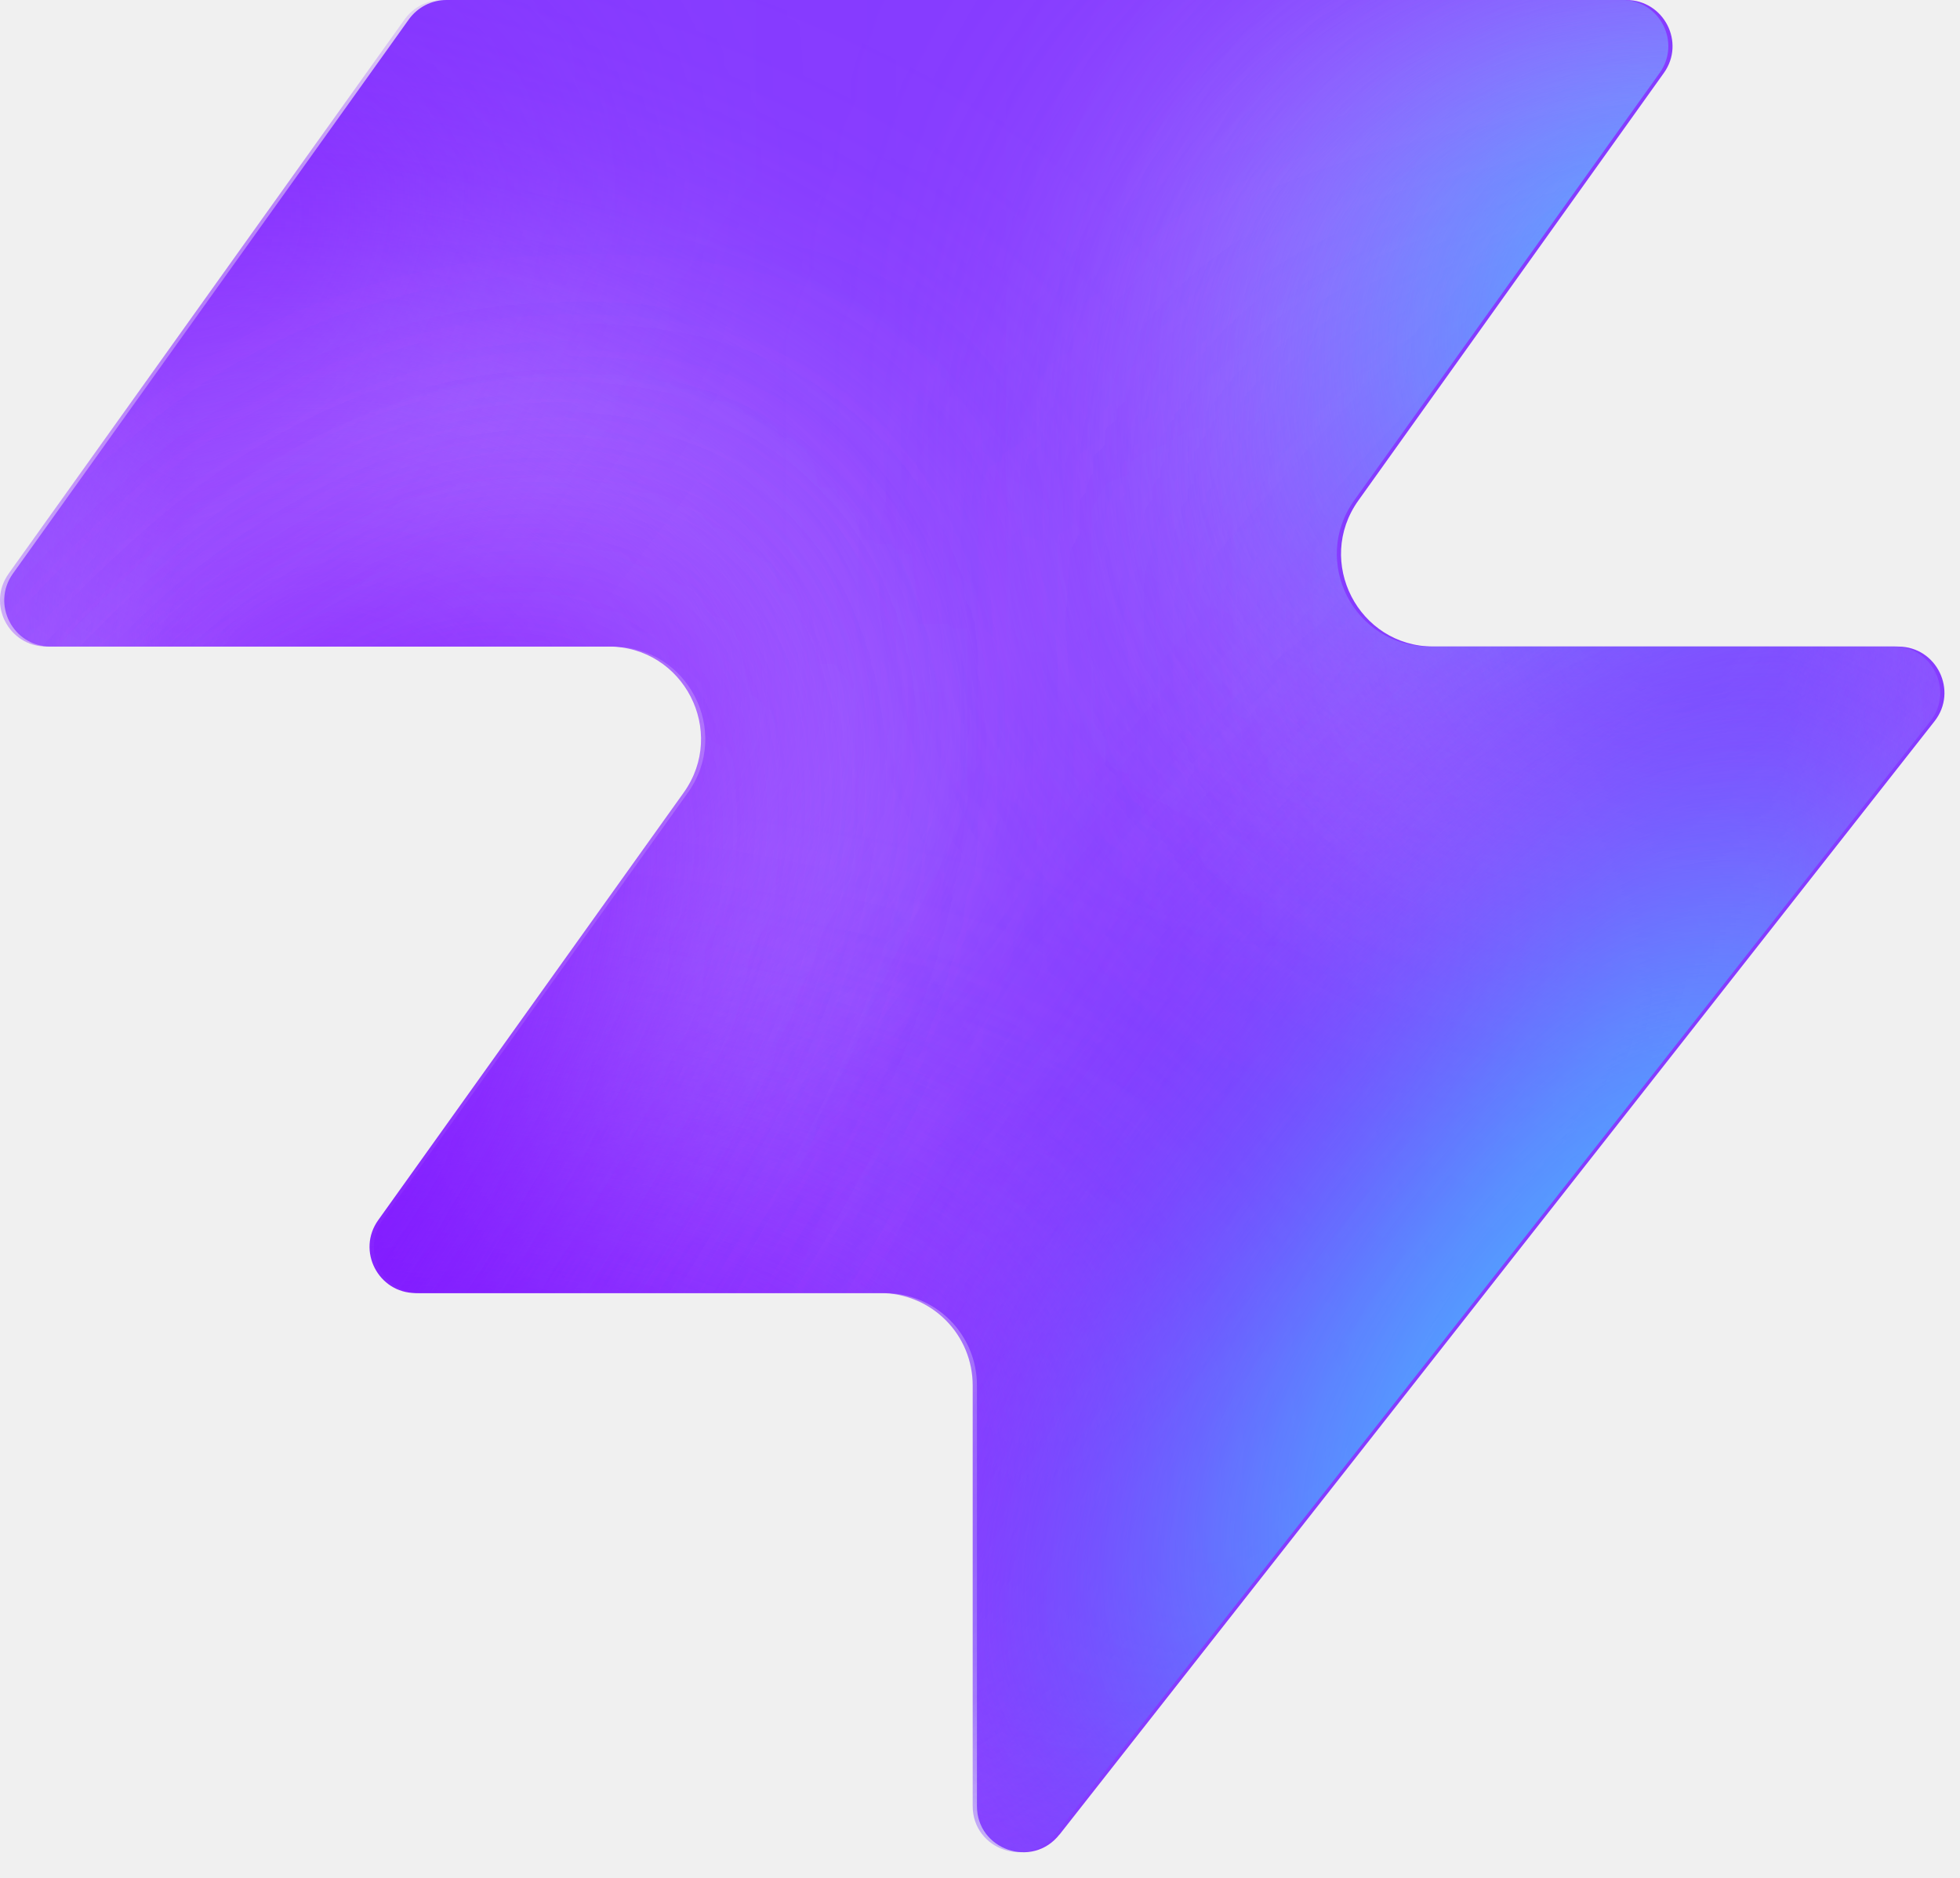
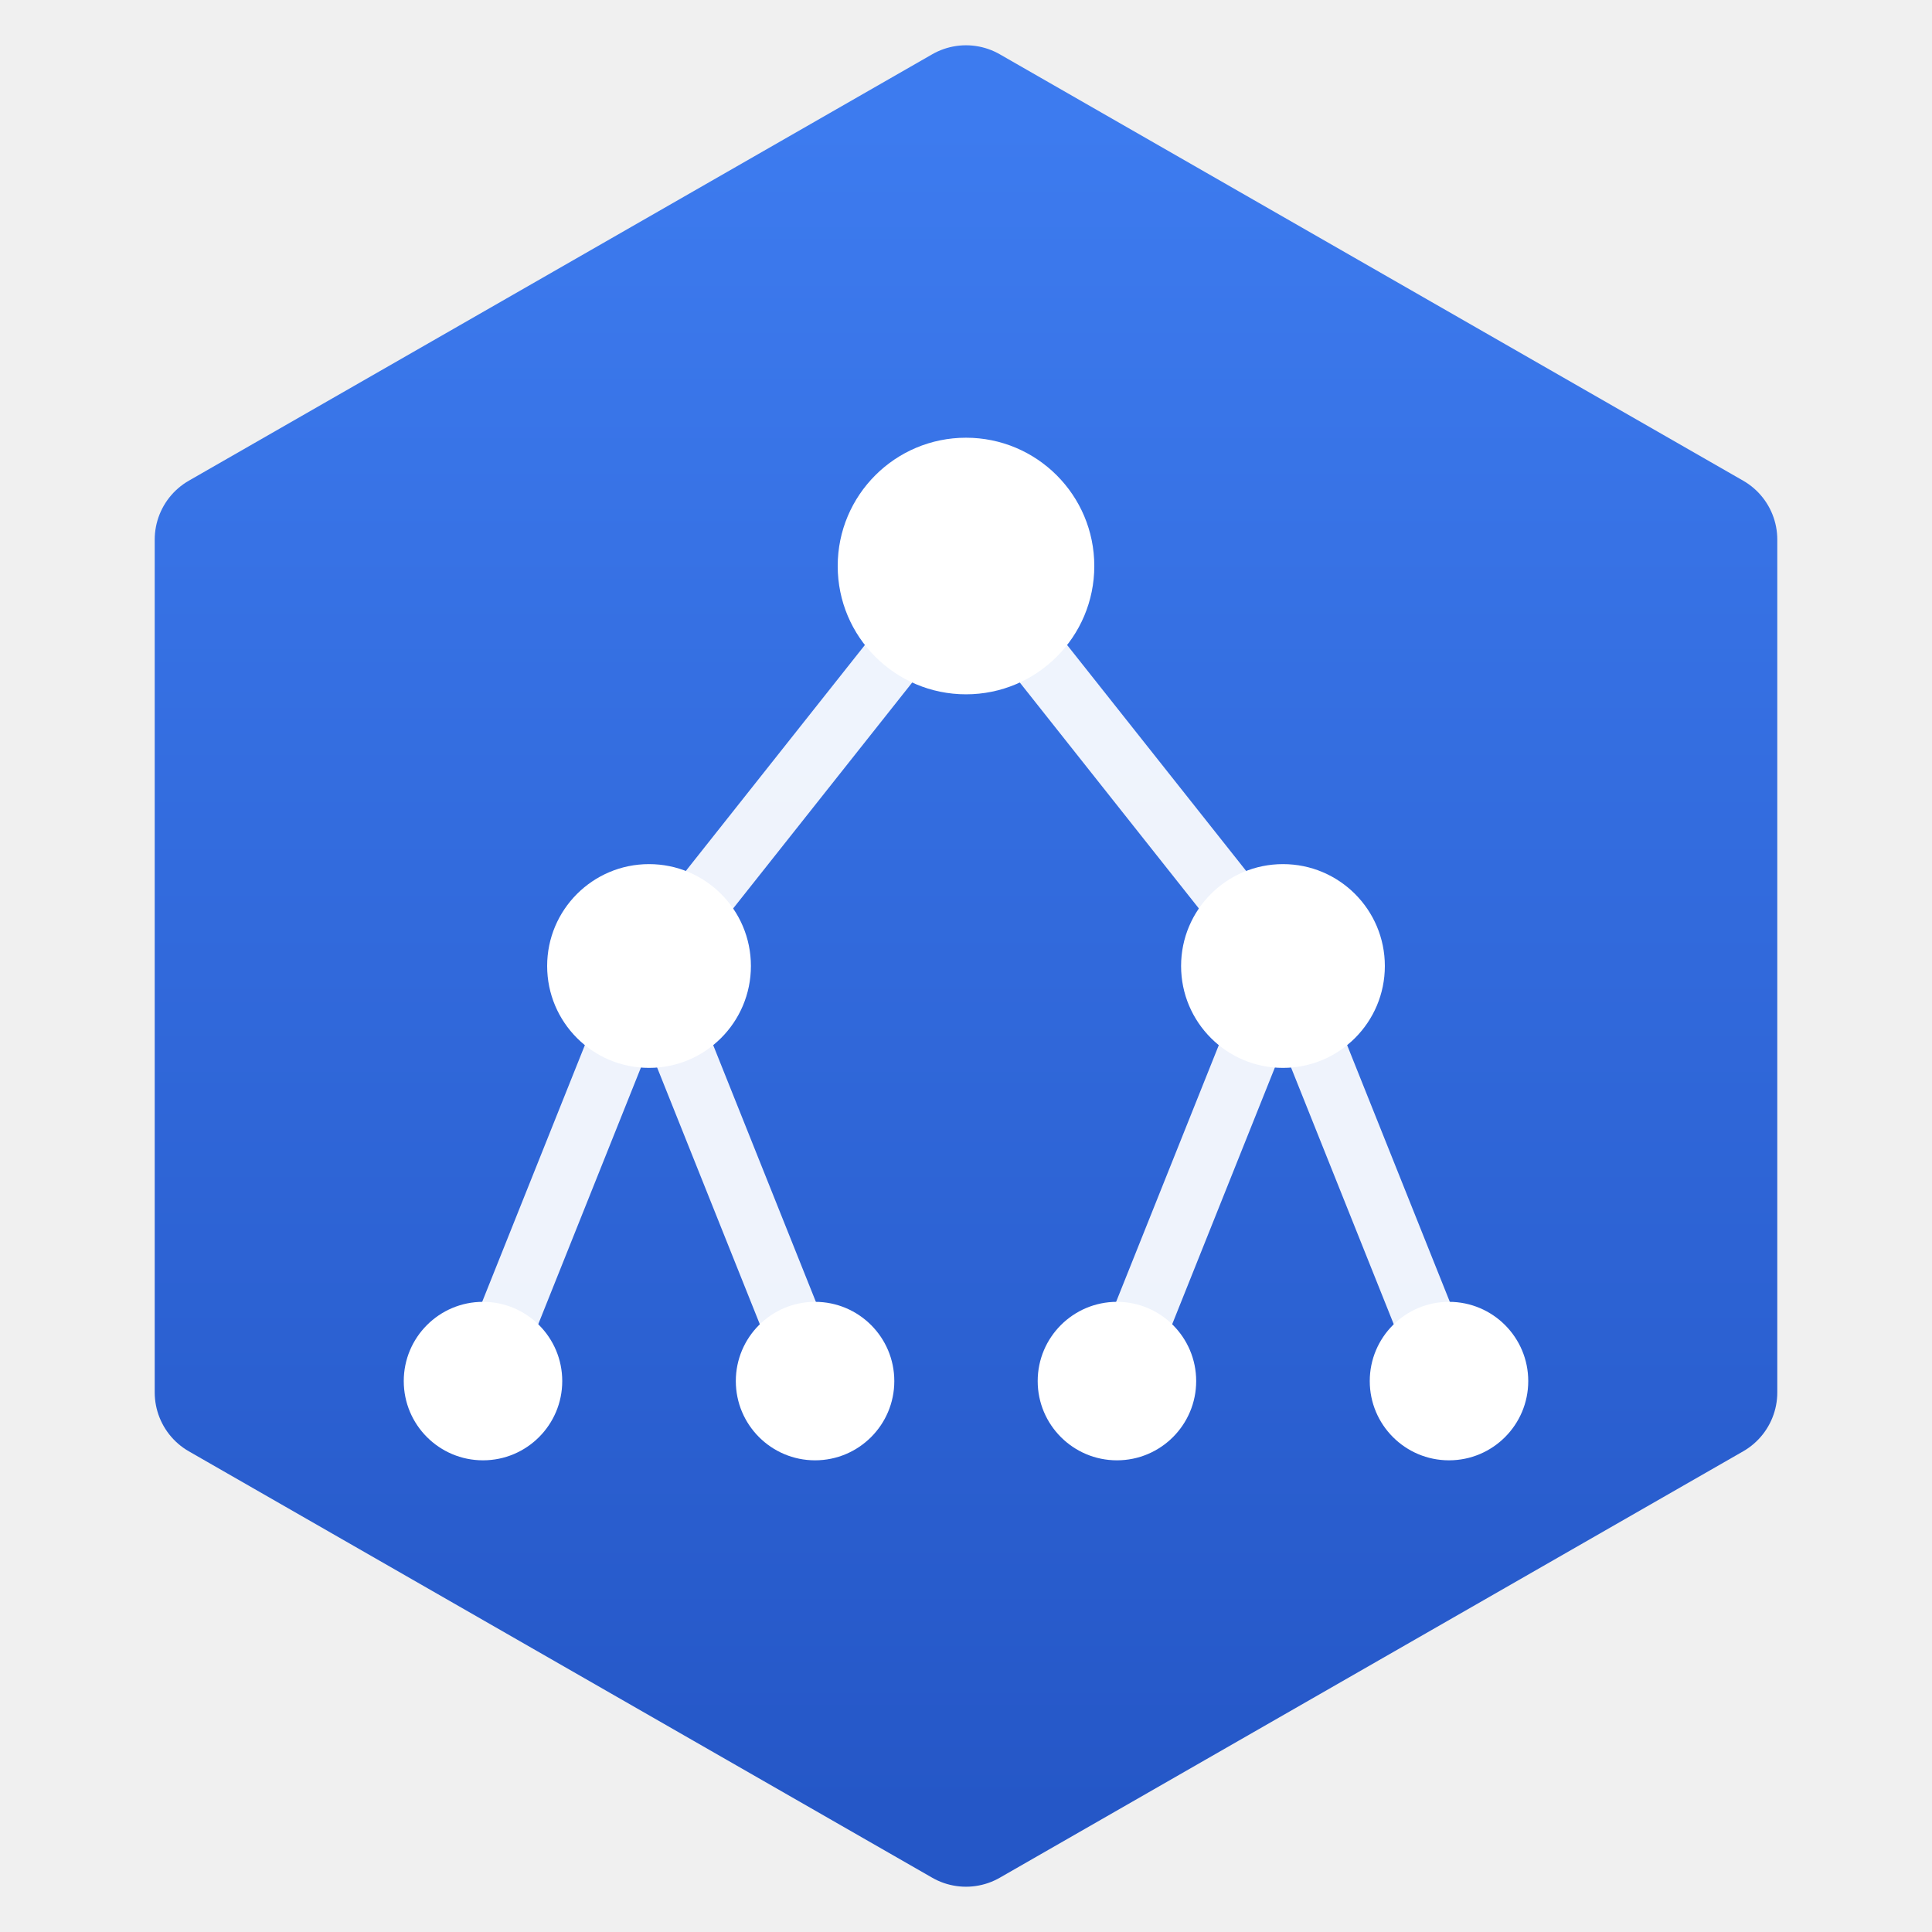
- <svg xmlns="http://www.w3.org/2000/svg" width="48" height="46" fill="none" viewBox="0 0 48 46">
-   <path fill="#863bff" d="M25.946 44.938c-.664.845-2.021.375-2.021-.698V33.937a2.26 2.26 0 0 0-2.262-2.262H10.287c-.92 0-1.456-1.04-.92-1.788l7.48-10.471c1.07-1.497 0-3.578-1.842-3.578H1.237c-.92 0-1.456-1.04-.92-1.788L10.013.474c.214-.297.556-.474.92-.474h28.894c.92 0 1.456 1.04.92 1.788l-7.48 10.471c-1.07 1.498 0 3.579 1.842 3.579h11.377c.943 0 1.473 1.088.89 1.83L25.947 44.94z" style="fill:#863bff;fill:color(display-p3 .525 .23 1);fill-opacity:1" />
-   <mask id="a" width="48" height="46" x="0" y="0" maskUnits="userSpaceOnUse" style="mask-type:alpha">
-     <path fill="#000" d="M25.842 44.938c-.664.844-2.021.375-2.021-.698V33.937a2.26 2.26 0 0 0-2.262-2.262H10.183c-.92 0-1.456-1.04-.92-1.788l7.48-10.471c1.07-1.498 0-3.579-1.842-3.579H1.133c-.92 0-1.456-1.04-.92-1.787L9.91.473c.214-.297.556-.474.92-.474h28.894c.92 0 1.456 1.04.92 1.788l-7.48 10.471c-1.07 1.498 0 3.578 1.842 3.578h11.377c.943 0 1.473 1.088.89 1.832L25.843 44.94z" style="fill:#000;fill-opacity:1" />
-   </mask>
-   <g mask="url(#a)">
-     <g filter="url(#b)">
-       <ellipse cx="5.508" cy="14.704" fill="#ede6ff" rx="5.508" ry="14.704" style="fill:#ede6ff;fill:color(display-p3 .927 .903 1);fill-opacity:1" transform="matrix(.00324 1 1 -.00324 -4.47 31.516)" />
-     </g>
-     <g filter="url(#c)">
-       <ellipse cx="10.399" cy="29.851" fill="#ede6ff" rx="10.399" ry="29.851" style="fill:#ede6ff;fill:color(display-p3 .927 .903 1);fill-opacity:1" transform="matrix(.00324 1 1 -.00324 -39.328 7.883)" />
-     </g>
-     <g filter="url(#d)">
-       <ellipse cx="5.508" cy="30.487" fill="#7e14ff" rx="5.508" ry="30.487" style="fill:#7e14ff;fill:color(display-p3 .492 .077 1);fill-opacity:1" transform="rotate(89.814 -25.913 -14.639)scale(1 -1)" />
-     </g>
-     <g filter="url(#e)">
-       <ellipse cx="5.508" cy="30.599" fill="#7e14ff" rx="5.508" ry="30.599" style="fill:#7e14ff;fill:color(display-p3 .492 .077 1);fill-opacity:1" transform="rotate(89.814 -32.644 -3.334)scale(1 -1)" />
-     </g>
-     <g filter="url(#f)">
-       <ellipse cx="5.508" cy="30.599" fill="#7e14ff" rx="5.508" ry="30.599" style="fill:#7e14ff;fill:color(display-p3 .492 .077 1);fill-opacity:1" transform="matrix(.00324 1 1 -.00324 -34.34 30.47)" />
-     </g>
-     <g filter="url(#g)">
-       <ellipse cx="14.072" cy="22.078" fill="#ede6ff" rx="14.072" ry="22.078" style="fill:#ede6ff;fill:color(display-p3 .927 .903 1);fill-opacity:1" transform="rotate(93.35 24.506 48.493)scale(-1 1)" />
-     </g>
-     <g filter="url(#h)">
-       <ellipse cx="3.47" cy="21.501" fill="#7e14ff" rx="3.47" ry="21.501" style="fill:#7e14ff;fill:color(display-p3 .492 .077 1);fill-opacity:1" transform="rotate(89.009 28.708 47.59)scale(-1 1)" />
-     </g>
-     <g filter="url(#i)">
-       <ellipse cx="3.47" cy="21.501" fill="#7e14ff" rx="3.47" ry="21.501" style="fill:#7e14ff;fill:color(display-p3 .492 .077 1);fill-opacity:1" transform="rotate(89.009 28.708 47.59)scale(-1 1)" />
-     </g>
-     <g filter="url(#j)">
-       <ellipse cx=".387" cy="8.972" fill="#7e14ff" rx="4.407" ry="29.108" style="fill:#7e14ff;fill:color(display-p3 .492 .077 1);fill-opacity:1" transform="rotate(39.51 .387 8.972)" />
-     </g>
-     <g filter="url(#k)">
-       <ellipse cx="47.523" cy="-6.092" fill="#7e14ff" rx="4.407" ry="29.108" style="fill:#7e14ff;fill:color(display-p3 .492 .077 1);fill-opacity:1" transform="rotate(37.892 47.523 -6.092)" />
-     </g>
-     <g filter="url(#l)">
-       <ellipse cx="41.412" cy="6.333" fill="#47bfff" rx="5.971" ry="9.665" style="fill:#47bfff;fill:color(display-p3 .28 .748 1);fill-opacity:1" transform="rotate(37.892 41.412 6.333)" />
-     </g>
-     <g filter="url(#m)">
-       <ellipse cx="-1.879" cy="38.332" fill="#7e14ff" rx="4.407" ry="29.108" style="fill:#7e14ff;fill:color(display-p3 .492 .077 1);fill-opacity:1" transform="rotate(37.892 -1.88 38.332)" />
-     </g>
-     <g filter="url(#n)">
-       <ellipse cx="-1.879" cy="38.332" fill="#7e14ff" rx="4.407" ry="29.108" style="fill:#7e14ff;fill:color(display-p3 .492 .077 1);fill-opacity:1" transform="rotate(37.892 -1.88 38.332)" />
-     </g>
-     <g filter="url(#o)">
-       <ellipse cx="35.651" cy="29.907" fill="#7e14ff" rx="4.407" ry="29.108" style="fill:#7e14ff;fill:color(display-p3 .492 .077 1);fill-opacity:1" transform="rotate(37.892 35.651 29.907)" />
-     </g>
-     <g filter="url(#p)">
-       <ellipse cx="38.418" cy="32.4" fill="#47bfff" rx="5.971" ry="15.297" style="fill:#47bfff;fill:color(display-p3 .28 .748 1);fill-opacity:1" transform="rotate(37.892 38.418 32.4)" />
-     </g>
+ <svg xmlns="http://www.w3.org/2000/svg" viewBox="0 0 512 512">
+   <defs>
+     <linearGradient id="hex" x1="0" y1="0" x2="0" y2="1">
+       <stop offset="0" stop-color="#3D7BEF" />
+       <stop offset="1" stop-color="#2557C7" />
+     </linearGradient>
+   </defs>
+   <polygon points="256,30 453,143 453,369 256,482 59,369 59,143" fill="url(#hex)" stroke="url(#hex)" stroke-width="36" stroke-linejoin="round" />
+   <g stroke="#FFFFFF" stroke-width="16" stroke-linecap="round" opacity="0.92">
+     <line x1="256" y1="150" x2="172" y2="256" />
+     <line x1="256" y1="150" x2="340" y2="256" />
+     <line x1="172" y1="256" x2="128" y2="366" />
+     <line x1="172" y1="256" x2="216" y2="366" />
+     <line x1="340" y1="256" x2="296" y2="366" />
+     <line x1="340" y1="256" x2="384" y2="366" />
  </g>
-   <defs>
-     <filter id="b" width="60.045" height="41.654" x="-19.77" y="16.149" color-interpolation-filters="sRGB" filterUnits="userSpaceOnUse">
-       <feFlood flood-opacity="0" result="BackgroundImageFix" />
-       <feBlend in="SourceGraphic" in2="BackgroundImageFix" result="shape" />
-       <feGaussianBlur result="effect1_foregroundBlur_2002_17158" stdDeviation="7.659" />
-     </filter>
-     <filter id="c" width="90.34" height="51.437" x="-54.613" y="-7.533" color-interpolation-filters="sRGB" filterUnits="userSpaceOnUse">
-       <feFlood flood-opacity="0" result="BackgroundImageFix" />
-       <feBlend in="SourceGraphic" in2="BackgroundImageFix" result="shape" />
-       <feGaussianBlur result="effect1_foregroundBlur_2002_17158" stdDeviation="7.659" />
-     </filter>
-     <filter id="d" width="79.355" height="29.4" x="-49.64" y="2.03" color-interpolation-filters="sRGB" filterUnits="userSpaceOnUse">
-       <feFlood flood-opacity="0" result="BackgroundImageFix" />
-       <feBlend in="SourceGraphic" in2="BackgroundImageFix" result="shape" />
-       <feGaussianBlur result="effect1_foregroundBlur_2002_17158" stdDeviation="4.596" />
-     </filter>
-     <filter id="e" width="79.579" height="29.4" x="-45.045" y="20.029" color-interpolation-filters="sRGB" filterUnits="userSpaceOnUse">
-       <feFlood flood-opacity="0" result="BackgroundImageFix" />
-       <feBlend in="SourceGraphic" in2="BackgroundImageFix" result="shape" />
-       <feGaussianBlur result="effect1_foregroundBlur_2002_17158" stdDeviation="4.596" />
-     </filter>
-     <filter id="f" width="79.579" height="29.4" x="-43.513" y="21.178" color-interpolation-filters="sRGB" filterUnits="userSpaceOnUse">
-       <feFlood flood-opacity="0" result="BackgroundImageFix" />
-       <feBlend in="SourceGraphic" in2="BackgroundImageFix" result="shape" />
-       <feGaussianBlur result="effect1_foregroundBlur_2002_17158" stdDeviation="4.596" />
-     </filter>
-     <filter id="g" width="74.749" height="58.852" x="15.756" y="-17.901" color-interpolation-filters="sRGB" filterUnits="userSpaceOnUse">
-       <feFlood flood-opacity="0" result="BackgroundImageFix" />
-       <feBlend in="SourceGraphic" in2="BackgroundImageFix" result="shape" />
-       <feGaussianBlur result="effect1_foregroundBlur_2002_17158" stdDeviation="7.659" />
-     </filter>
-     <filter id="h" width="61.377" height="25.362" x="23.548" y="2.284" color-interpolation-filters="sRGB" filterUnits="userSpaceOnUse">
-       <feFlood flood-opacity="0" result="BackgroundImageFix" />
-       <feBlend in="SourceGraphic" in2="BackgroundImageFix" result="shape" />
-       <feGaussianBlur result="effect1_foregroundBlur_2002_17158" stdDeviation="4.596" />
-     </filter>
-     <filter id="i" width="61.377" height="25.362" x="23.548" y="2.284" color-interpolation-filters="sRGB" filterUnits="userSpaceOnUse">
-       <feFlood flood-opacity="0" result="BackgroundImageFix" />
-       <feBlend in="SourceGraphic" in2="BackgroundImageFix" result="shape" />
-       <feGaussianBlur result="effect1_foregroundBlur_2002_17158" stdDeviation="4.596" />
-     </filter>
-     <filter id="j" width="56.045" height="63.649" x="-27.636" y="-22.853" color-interpolation-filters="sRGB" filterUnits="userSpaceOnUse">
-       <feFlood flood-opacity="0" result="BackgroundImageFix" />
-       <feBlend in="SourceGraphic" in2="BackgroundImageFix" result="shape" />
-       <feGaussianBlur result="effect1_foregroundBlur_2002_17158" stdDeviation="4.596" />
-     </filter>
-     <filter id="k" width="54.814" height="64.646" x="20.116" y="-38.415" color-interpolation-filters="sRGB" filterUnits="userSpaceOnUse">
-       <feFlood flood-opacity="0" result="BackgroundImageFix" />
-       <feBlend in="SourceGraphic" in2="BackgroundImageFix" result="shape" />
-       <feGaussianBlur result="effect1_foregroundBlur_2002_17158" stdDeviation="4.596" />
-     </filter>
-     <filter id="l" width="33.541" height="35.313" x="24.641" y="-11.323" color-interpolation-filters="sRGB" filterUnits="userSpaceOnUse">
-       <feFlood flood-opacity="0" result="BackgroundImageFix" />
-       <feBlend in="SourceGraphic" in2="BackgroundImageFix" result="shape" />
-       <feGaussianBlur result="effect1_foregroundBlur_2002_17158" stdDeviation="4.596" />
-     </filter>
-     <filter id="m" width="54.814" height="64.646" x="-29.286" y="6.009" color-interpolation-filters="sRGB" filterUnits="userSpaceOnUse">
-       <feFlood flood-opacity="0" result="BackgroundImageFix" />
-       <feBlend in="SourceGraphic" in2="BackgroundImageFix" result="shape" />
-       <feGaussianBlur result="effect1_foregroundBlur_2002_17158" stdDeviation="4.596" />
-     </filter>
-     <filter id="n" width="54.814" height="64.646" x="-29.286" y="6.009" color-interpolation-filters="sRGB" filterUnits="userSpaceOnUse">
-       <feFlood flood-opacity="0" result="BackgroundImageFix" />
-       <feBlend in="SourceGraphic" in2="BackgroundImageFix" result="shape" />
-       <feGaussianBlur result="effect1_foregroundBlur_2002_17158" stdDeviation="4.596" />
-     </filter>
-     <filter id="o" width="54.814" height="64.646" x="8.244" y="-2.416" color-interpolation-filters="sRGB" filterUnits="userSpaceOnUse">
-       <feFlood flood-opacity="0" result="BackgroundImageFix" />
-       <feBlend in="SourceGraphic" in2="BackgroundImageFix" result="shape" />
-       <feGaussianBlur result="effect1_foregroundBlur_2002_17158" stdDeviation="4.596" />
-     </filter>
-     <filter id="p" width="39.409" height="43.623" x="18.713" y="10.588" color-interpolation-filters="sRGB" filterUnits="userSpaceOnUse">
-       <feFlood flood-opacity="0" result="BackgroundImageFix" />
-       <feBlend in="SourceGraphic" in2="BackgroundImageFix" result="shape" />
-       <feGaussianBlur result="effect1_foregroundBlur_2002_17158" stdDeviation="4.596" />
-     </filter>
-   </defs>
+   <g fill="#FFFFFF">
+     <circle cx="256" cy="150" r="34" />
+     <circle cx="172" cy="256" r="27" />
+     <circle cx="128" cy="366" r="21" />
+     <circle cx="216" cy="366" r="21" />
+     <circle cx="296" cy="366" r="21" />
+   </g>
+   <circle cx="340" cy="256" r="27" fill="#FFFFFF" />
+   <circle cx="384" cy="366" r="21" fill="#FFFFFF" />
</svg>
